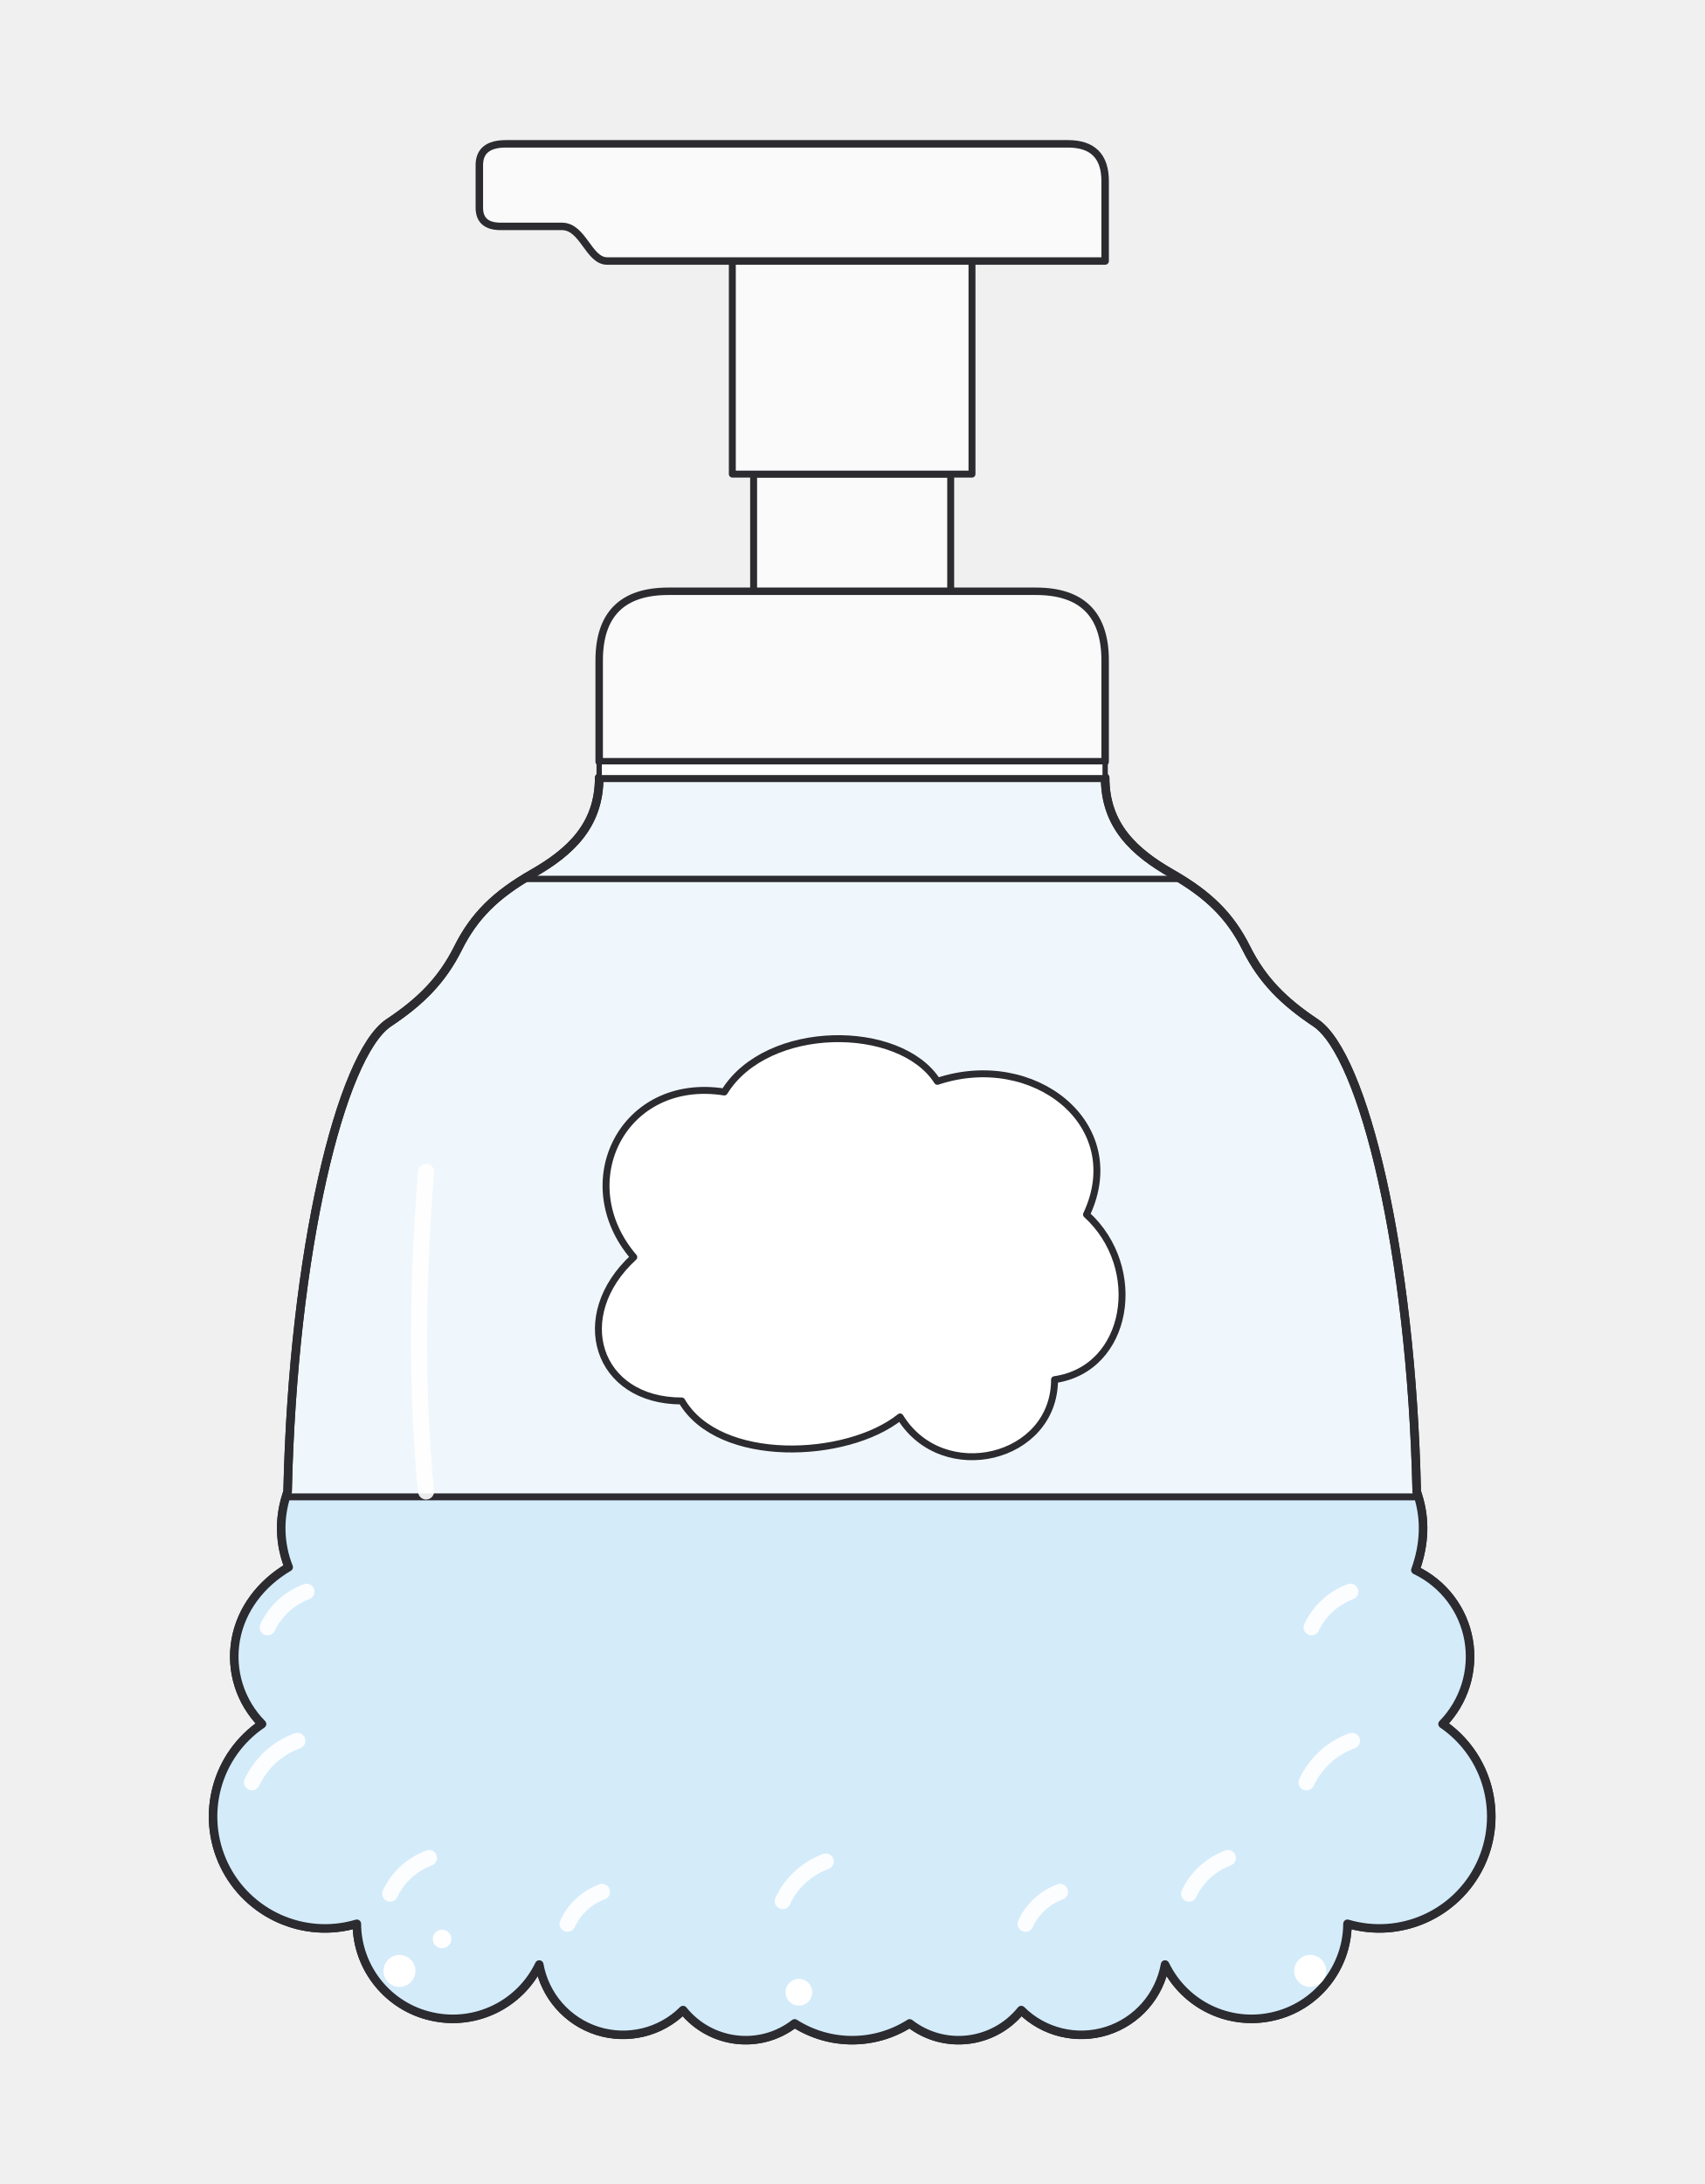
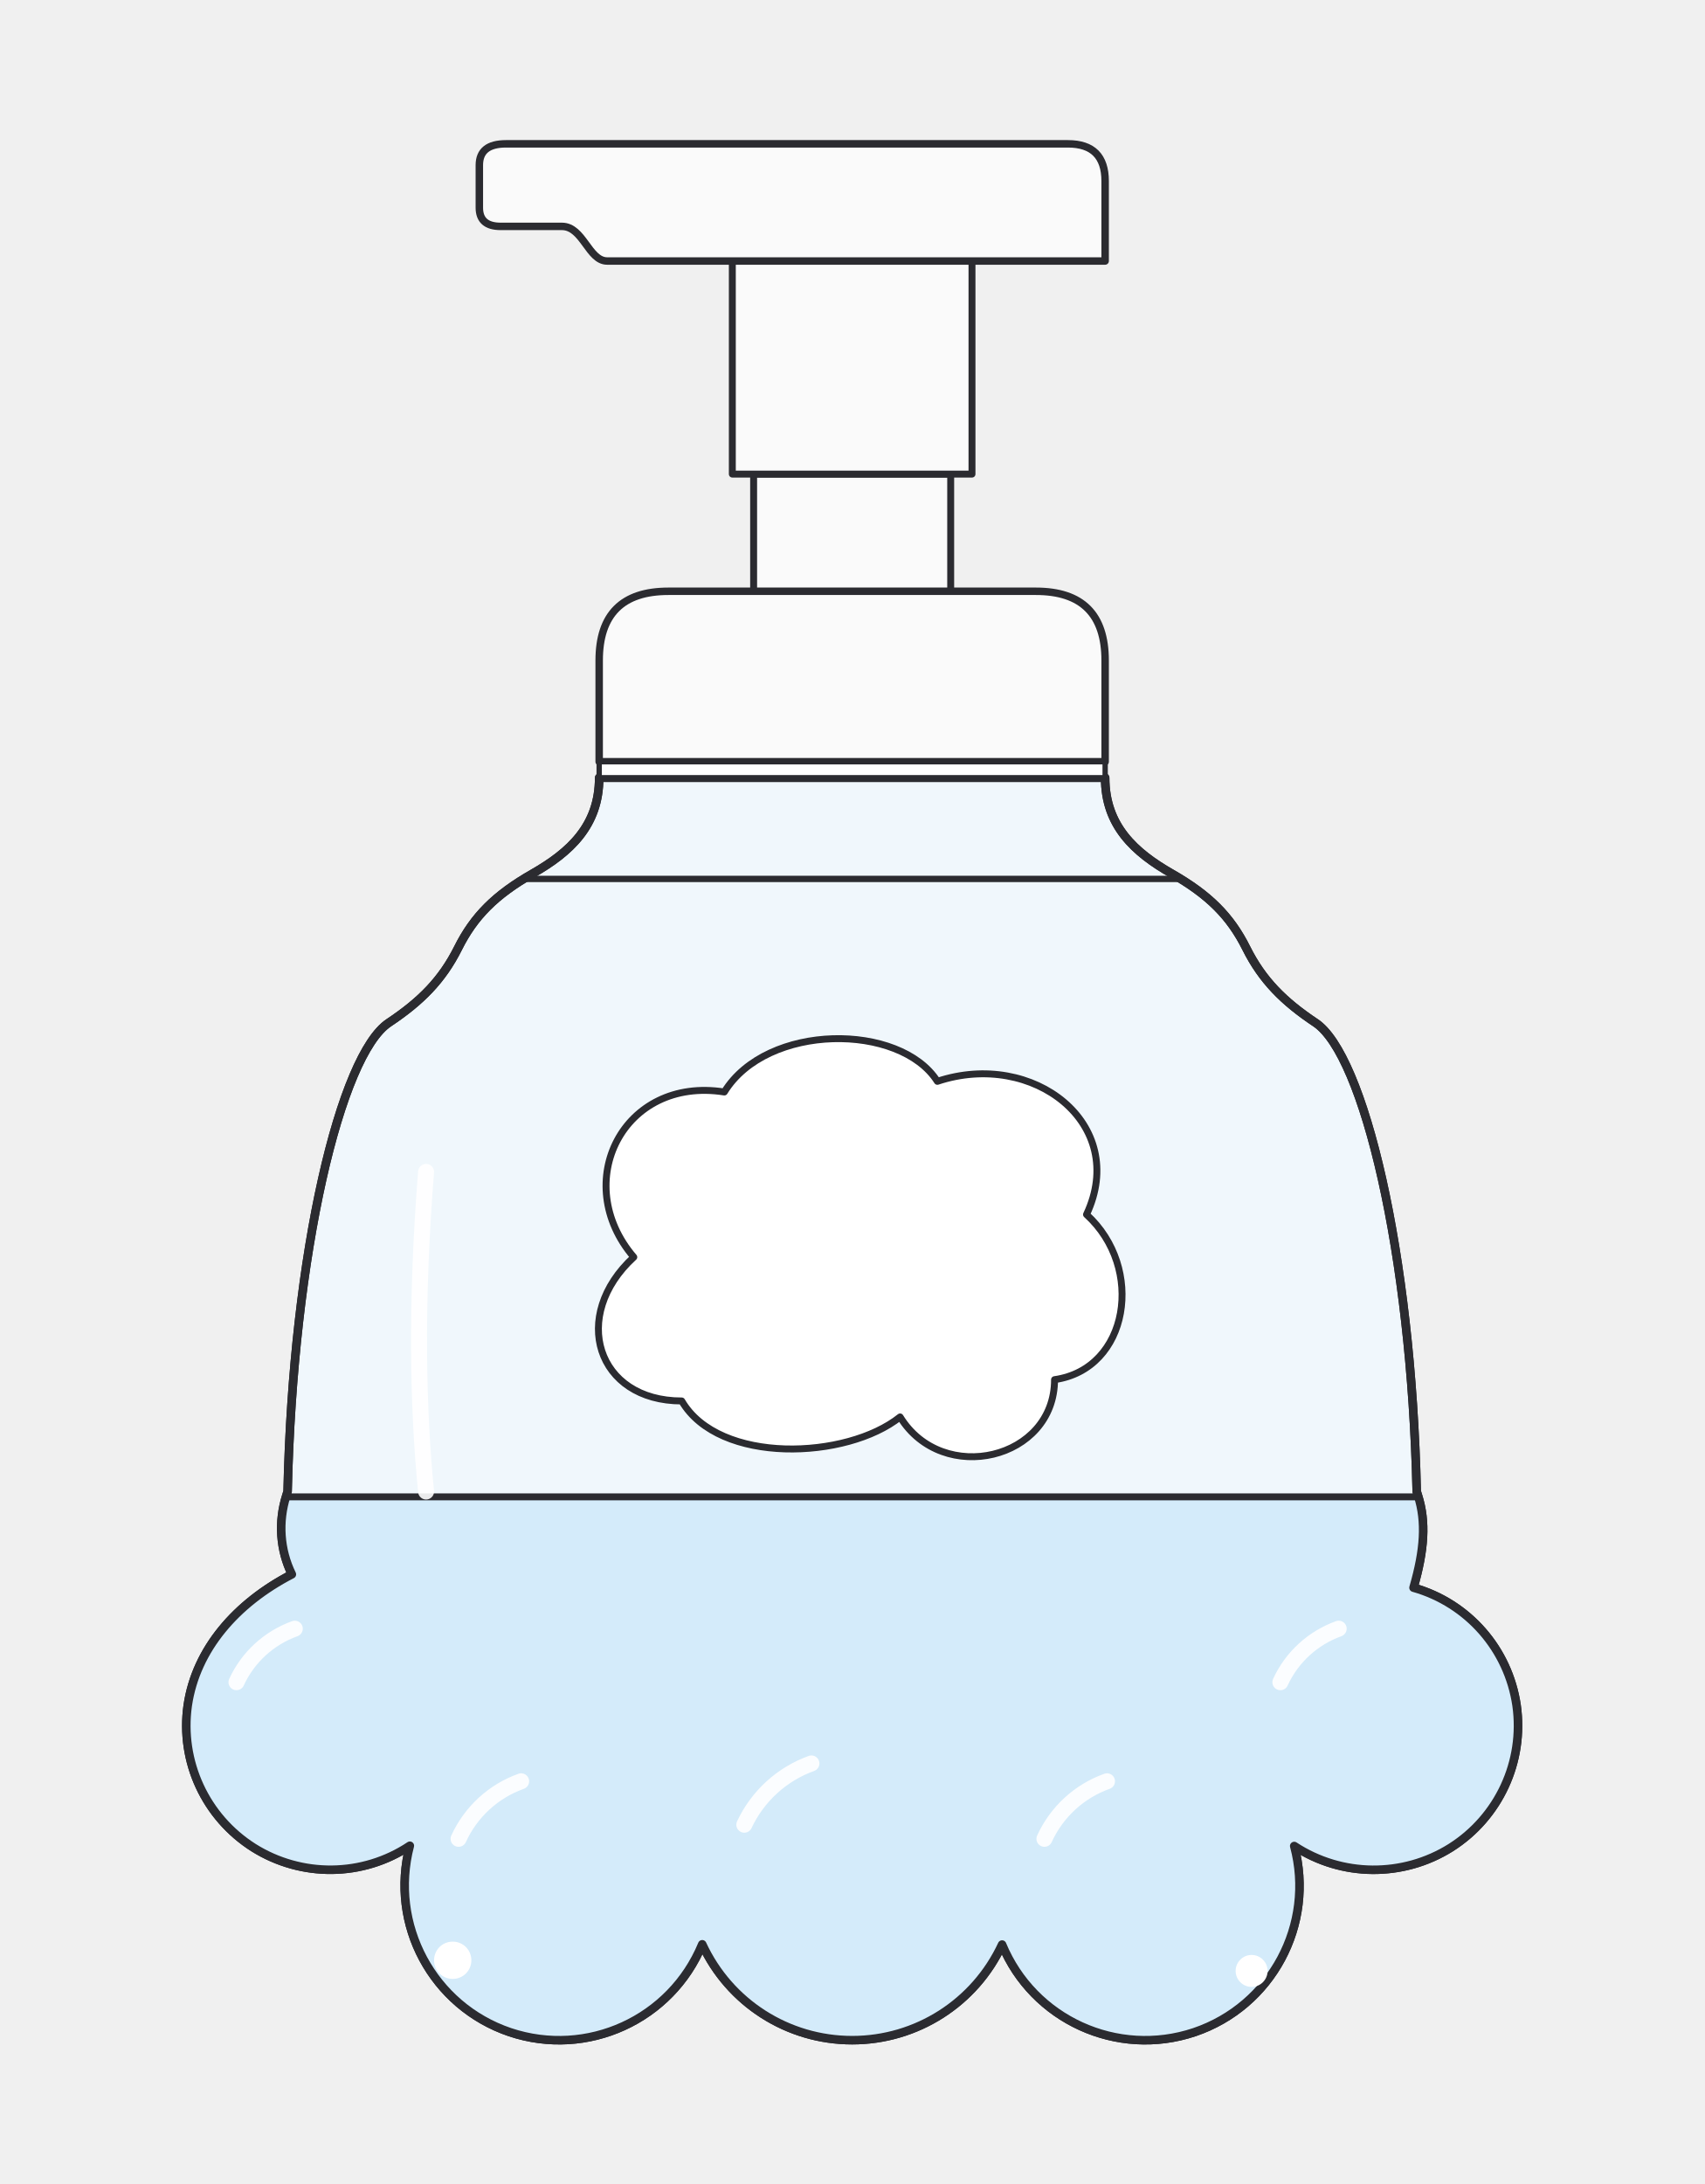
<svg xmlns="http://www.w3.org/2000/svg" width="640" height="820" viewBox="0 0 640 820">
  <defs>
    <clipPath id="clip-body">
-       <path d="M225 292 C225 310 214 320 200 328 C186 336 178 344 172 356 C166 368 158 376 146 384 C128 396 110 470 108 560 L107.5 561.6 C104.7 570.4 105.0 579.8 108.4 588.4 C98.0 594.5 90.5 604.3 88.5 615.8 C86.5 627.3 90.2 639.0 98.4 647.3 C81.2 659.0 75.2 681.4 84.1 700.1 C93.0 718.7 114.1 728.2 134.0 722.3 C134.1 739.0 145.8 753.5 162.1 757.1 C178.5 760.8 195.2 752.7 202.5 737.6 C204.6 749.3 213.0 758.9 224.3 762.5 C235.6 766.1 248.1 763.1 256.5 754.7 C266.8 767.5 285.4 769.8 298.4 759.7 C311.6 768.1 328.4 768.1 341.6 759.7 C354.6 769.8 373.2 767.5 383.5 754.7 C391.9 763.1 404.4 766.1 415.7 762.5 C427.0 758.9 435.4 749.3 437.5 737.6 C444.8 752.7 461.5 760.8 477.9 757.1 C494.2 753.5 505.9 739.0 506.0 722.3 C525.9 728.2 547.0 718.7 555.9 700.1 C564.8 681.4 558.8 659.0 541.7 647.3 C549.8 639.0 553.5 627.3 551.5 615.8 C549.5 604.3 542.0 594.5 531.5 589.5 C535.0 579.8 535.3 570.4 532.5 561.6 L532 560 C530 470 512 396 494 384 C482 376 474 368 468 356 C462 344 454 336 440 328 C426 320 415 310 415 292 Z" />
+       <path d="M225 292 C225 310 214 320 200 328 C186 336 178 344 172 356 C166 368 158 376 146 384 C128 396 110 470 108 560 L107.5 561.6 C104.4 571.4 105.1 581.9 109.6 591.1 C88.7 601.9 73.6 619.2 70.5 640.3 C67.5 661.4 77.2 682.3 95.2 693.7 C113.2 705.0 136.2 704.8 153.9 693.0 C146.1 722.6 162.5 753.2 191.5 763.0 C220.5 772.7 252.0 758.3 263.7 730.0 C273.9 752.0 295.8 766.0 320.0 766.0 C344.2 766.0 366.1 752.0 376.3 730.1 C388.0 758.3 419.5 772.7 448.5 763.0 C477.5 753.2 493.9 722.6 486.0 693.1 C503.8 704.8 526.8 705.0 544.8 693.7 C562.8 682.3 572.5 661.4 569.5 640.3 C566.4 619.2 551.3 601.9 530.8 596.1 C534.9 581.9 535.6 571.4 532.5 561.6 L532 560 C530 470 512 396 494 384 C482 376 474 368 468 356 C462 344 454 336 440 328 C426 320 415 310 415 292 Z" />
    </clipPath>
  </defs>
-   <path id="body" d="M225 292 C225 310 214 320 200 328 C186 336 178 344 172 356 C166 368 158 376 146 384 C128 396 110 470 108 560 L107.5 561.6 C104.7 570.4 105.0 579.8 108.4 588.4 C98.0 594.5 90.5 604.3 88.5 615.8 C86.5 627.3 90.2 639.0 98.4 647.3 C81.2 659.0 75.2 681.4 84.1 700.1 C93.0 718.7 114.1 728.2 134.0 722.3 C134.1 739.0 145.8 753.5 162.1 757.1 C178.5 760.8 195.2 752.7 202.5 737.6 C204.6 749.3 213.0 758.9 224.3 762.5 C235.6 766.1 248.1 763.1 256.5 754.7 C266.8 767.5 285.4 769.8 298.4 759.7 C311.6 768.1 328.4 768.1 341.6 759.7 C354.6 769.8 373.2 767.5 383.5 754.7 C391.9 763.1 404.4 766.1 415.7 762.5 C427.0 758.9 435.4 749.3 437.5 737.6 C444.8 752.7 461.5 760.8 477.9 757.1 C494.2 753.5 505.9 739.0 506.0 722.3 C525.9 728.2 547.0 718.7 555.9 700.1 C564.8 681.4 558.8 659.0 541.7 647.3 C549.8 639.0 553.5 627.3 551.5 615.8 C549.5 604.3 542.0 594.5 531.5 589.5 C535.0 579.8 535.3 570.4 532.5 561.6 L532 560 C530 470 512 396 494 384 C482 376 474 368 468 356 C462 344 454 336 440 328 C426 320 415 310 415 292 Z" fill="#f0f7fc" stroke="#2b2b30" stroke-width="3.2" stroke-linejoin="round" stroke-linecap="round" />
+   <path id="body" d="M225 292 C225 310 214 320 200 328 C186 336 178 344 172 356 C166 368 158 376 146 384 C128 396 110 470 108 560 L107.5 561.6 C104.4 571.4 105.1 581.9 109.6 591.1 C88.7 601.9 73.6 619.2 70.5 640.3 C67.5 661.4 77.2 682.3 95.2 693.7 C113.2 705.0 136.2 704.8 153.9 693.0 C146.1 722.6 162.5 753.2 191.5 763.0 C220.5 772.7 252.0 758.3 263.7 730.0 C273.9 752.0 295.8 766.0 320.0 766.0 C344.2 766.0 366.1 752.0 376.3 730.1 C388.0 758.3 419.5 772.7 448.5 763.0 C477.5 753.2 493.9 722.6 486.0 693.1 C503.8 704.8 526.8 705.0 544.8 693.7 C562.8 682.3 572.5 661.4 569.5 640.3 C566.4 619.2 551.3 601.9 530.8 596.1 C534.9 581.9 535.6 571.4 532.5 561.6 L532 560 C530 470 512 396 494 384 C482 376 474 368 468 356 C462 344 454 336 440 328 C426 320 415 310 415 292 Z" fill="#f0f7fc" stroke="#2b2b30" stroke-width="3.2" stroke-linejoin="round" stroke-linecap="round" />
  <path id="foam_tint" d="M50 562 L590 562 L590 790 L50 790 Z" fill="#d4ebfa" clip-path="url(#clip-body)" />
  <path id="mid_parting_line" d="M50 562 L590 562" fill="none" stroke="#2b2b30" stroke-width="2.6" stroke-linejoin="round" stroke-linecap="round" clip-path="url(#clip-body)" />
  <path id="highlight" d="M160 440 C156 490 157 530 160 560" fill="none" stroke="#ffffff" stroke-width="6" stroke-linecap="round" opacity="0.9" />
  <path id="shoulder_parting_line" d="M90 330 L550 330" fill="none" stroke="#2b2b30" stroke-width="2.4" stroke-linejoin="round" stroke-linecap="round" clip-path="url(#clip-body)" />
  <path id="label" d="M238 472 C214 444 234 404 272 410 C288 384 338 384 352 406 C388 394 424 422 408 456 C430 476 424 514 396 518 C396 548 354 558 338 532 C318 548 270 550 256 526 C224 526 214 494 238 472 Z" fill="#ffffff" stroke="#2b2b30" stroke-width="2.6" stroke-linejoin="round" stroke-linecap="round" />
-   <path id="body_outline" d="M225 292 C225 310 214 320 200 328 C186 336 178 344 172 356 C166 368 158 376 146 384 C128 396 110 470 108 560 L107.5 561.6 C104.7 570.4 105.0 579.8 108.4 588.4 C98.0 594.5 90.5 604.3 88.5 615.8 C86.5 627.3 90.2 639.0 98.4 647.3 C81.2 659.0 75.2 681.4 84.1 700.1 C93.0 718.7 114.1 728.2 134.0 722.3 C134.1 739.0 145.8 753.5 162.1 757.1 C178.5 760.8 195.2 752.7 202.5 737.6 C204.6 749.3 213.0 758.9 224.3 762.5 C235.6 766.1 248.1 763.1 256.5 754.7 C266.8 767.5 285.4 769.8 298.4 759.7 C311.6 768.1 328.4 768.1 341.6 759.7 C354.6 769.8 373.2 767.5 383.5 754.7 C391.9 763.1 404.4 766.1 415.7 762.5 C427.0 758.9 435.4 749.3 437.5 737.6 C444.8 752.7 461.5 760.8 477.9 757.1 C494.2 753.5 505.9 739.0 506.0 722.3 C525.9 728.2 547.0 718.7 555.9 700.1 C564.8 681.4 558.8 659.0 541.7 647.3 C549.8 639.0 553.5 627.3 551.5 615.8 C549.5 604.3 542.0 594.5 531.5 589.5 C535.0 579.8 535.3 570.4 532.5 561.6 L532 560 C530 470 512 396 494 384 C482 376 474 368 468 356 C462 344 454 336 440 328 C426 320 415 310 415 292 Z" fill="none" stroke="#2b2b30" stroke-width="3.2" stroke-linejoin="round" stroke-linecap="round" />
-   <path id="foam_highlight" d="M100.5 611.0 C103.4 604.8 108.7 600.0 115.1 597.6 M94.6 669.2 C98.0 662.0 104.1 656.3 111.7 653.6 M492.5 611.0 C495.4 604.8 500.7 600.0 507.1 597.6 M490.6 669.2 C494.0 662.0 500.1 656.3 507.7 653.6 M293.9 713.8 C297.1 706.9 303.0 701.5 310.1 698.9 M146.5 711.0 C149.4 704.8 154.7 700.0 161.1 697.6 M446.5 711.0 C449.4 704.8 454.7 700.0 461.1 697.6 M213.1 722.3 C215.7 716.7 220.4 712.4 226.1 710.3 M385.1 722.3 C387.7 716.7 392.4 712.4 398.1 710.3" fill="none" stroke="#ffffff" stroke-width="6" stroke-linecap="round" opacity="0.9" />
-   <path id="foam_bubbles" d="M156 740 C156 743.3 153.3 746 150 746 C146.7 746 144 743.3 144 740 C144 736.7 146.7 734 150 734 C153.3 734 156 736.7 156 740 Z M169.5 728 C169.5 729.9 167.9 731.5 166 731.5 C164.1 731.5 162.5 729.9 162.5 728 C162.5 726.1 164.1 724.5 166 724.5 C167.9 724.5 169.5 726.1 169.5 728 Z M305 748 C305 750.8 302.8 753 300 753 C297.2 753 295 750.8 295 748 C295 745.2 297.2 743 300 743 C302.8 743 305 745.2 305 748 Z M498 740 C498 743.3 495.3 746 492 746 C488.7 746 486 743.3 486 740 C486 736.7 488.7 734 492 734 C495.3 734 498 736.7 498 740 Z" fill="#ffffff" />
+   <path id="body_outline" d="M225 292 C225 310 214 320 200 328 C186 336 178 344 172 356 C166 368 158 376 146 384 C128 396 110 470 108 560 L107.5 561.6 C104.4 571.4 105.1 581.9 109.6 591.1 C88.7 601.9 73.6 619.2 70.5 640.3 C67.5 661.4 77.2 682.3 95.2 693.7 C113.2 705.0 136.2 704.8 153.9 693.0 C146.1 722.6 162.5 753.2 191.5 763.0 C220.5 772.7 252.0 758.3 263.7 730.0 C273.9 752.0 295.8 766.0 320.0 766.0 C344.2 766.0 366.1 752.0 376.3 730.1 C388.0 758.3 419.5 772.7 448.5 763.0 C477.5 753.2 493.9 722.6 486.0 693.1 C503.8 704.8 526.8 705.0 544.8 693.7 C562.8 682.3 572.5 661.4 569.5 640.3 C566.4 619.2 551.3 601.9 530.8 596.1 C534.9 581.9 535.6 571.4 532.5 561.6 L532 560 C530 470 512 396 494 384 C482 376 474 368 468 356 C462 344 454 336 440 328 C426 320 415 310 415 292 Z" fill="none" stroke="#2b2b30" stroke-width="3.2" stroke-linejoin="round" stroke-linecap="round" />
+   <path id="foam_highlight" d="M88.8 631.6 C93.1 622.2 101.0 615.0 110.7 611.5 M480.8 631.6 C485.1 622.2 493.0 615.0 502.7 611.5 M172.2 690.4 C176.8 680.3 185.3 672.5 195.7 668.8 M392.2 690.4 C396.8 680.3 405.3 672.5 415.7 668.8 M279.5 685.1 C284.5 674.4 293.6 666.1 304.7 662.1" fill="none" stroke="#ffffff" stroke-width="6" stroke-linecap="round" opacity="0.9" />
+   <path id="foam_bubbles" d="M177 736 C177 739.9 173.9 743 170 743 C166.1 743 163 739.9 163 736 C163 732.1 166.1 729 170 729 C173.9 729 177 732.1 177 736 Z M476 740 C476 743.3 473.3 746 470 746 C466.7 746 464 743.3 464 740 C464 736.7 466.7 734 470 734 C473.3 734 476 736.7 476 740 Z" fill="#ffffff" />
  <path id="stem_lower" d="M283 178 L357 178 L357 224 L283 224 Z" fill="#fafafa" stroke="#2b2b30" stroke-width="2.6" stroke-linejoin="round" stroke-linecap="round" />
  <path id="stem_upper" d="M275 98 L365 98 L365 178 L275 178 Z" fill="#fafafa" stroke="#2b2b30" stroke-width="2.6" stroke-linejoin="round" stroke-linecap="round" />
  <path id="cap" d="M225 286 L225 248 Q225 222 251 222 L389 222 Q415 222 415 248 L415 286 Z" fill="#fafafa" stroke="#2b2b30" stroke-width="2.8" stroke-linejoin="round" stroke-linecap="round" />
  <path id="cap_ring" d="M225 286 L415 286 L415 292 L225 292 Z" fill="#ffffff" stroke="#2b2b30" stroke-width="2.0" stroke-linejoin="round" stroke-linecap="round" />
  <path id="pump_head" d="M190 54 L401 54 Q415 54 415 68 L415 98 L228 98 C221 98 219 85 211 85 L188 85 Q180 85 180 78 L180 62 Q180 54 190 54 Z" fill="#fafafa" stroke="#2b2b30" stroke-width="2.8" stroke-linejoin="round" stroke-linecap="round" />
</svg>
